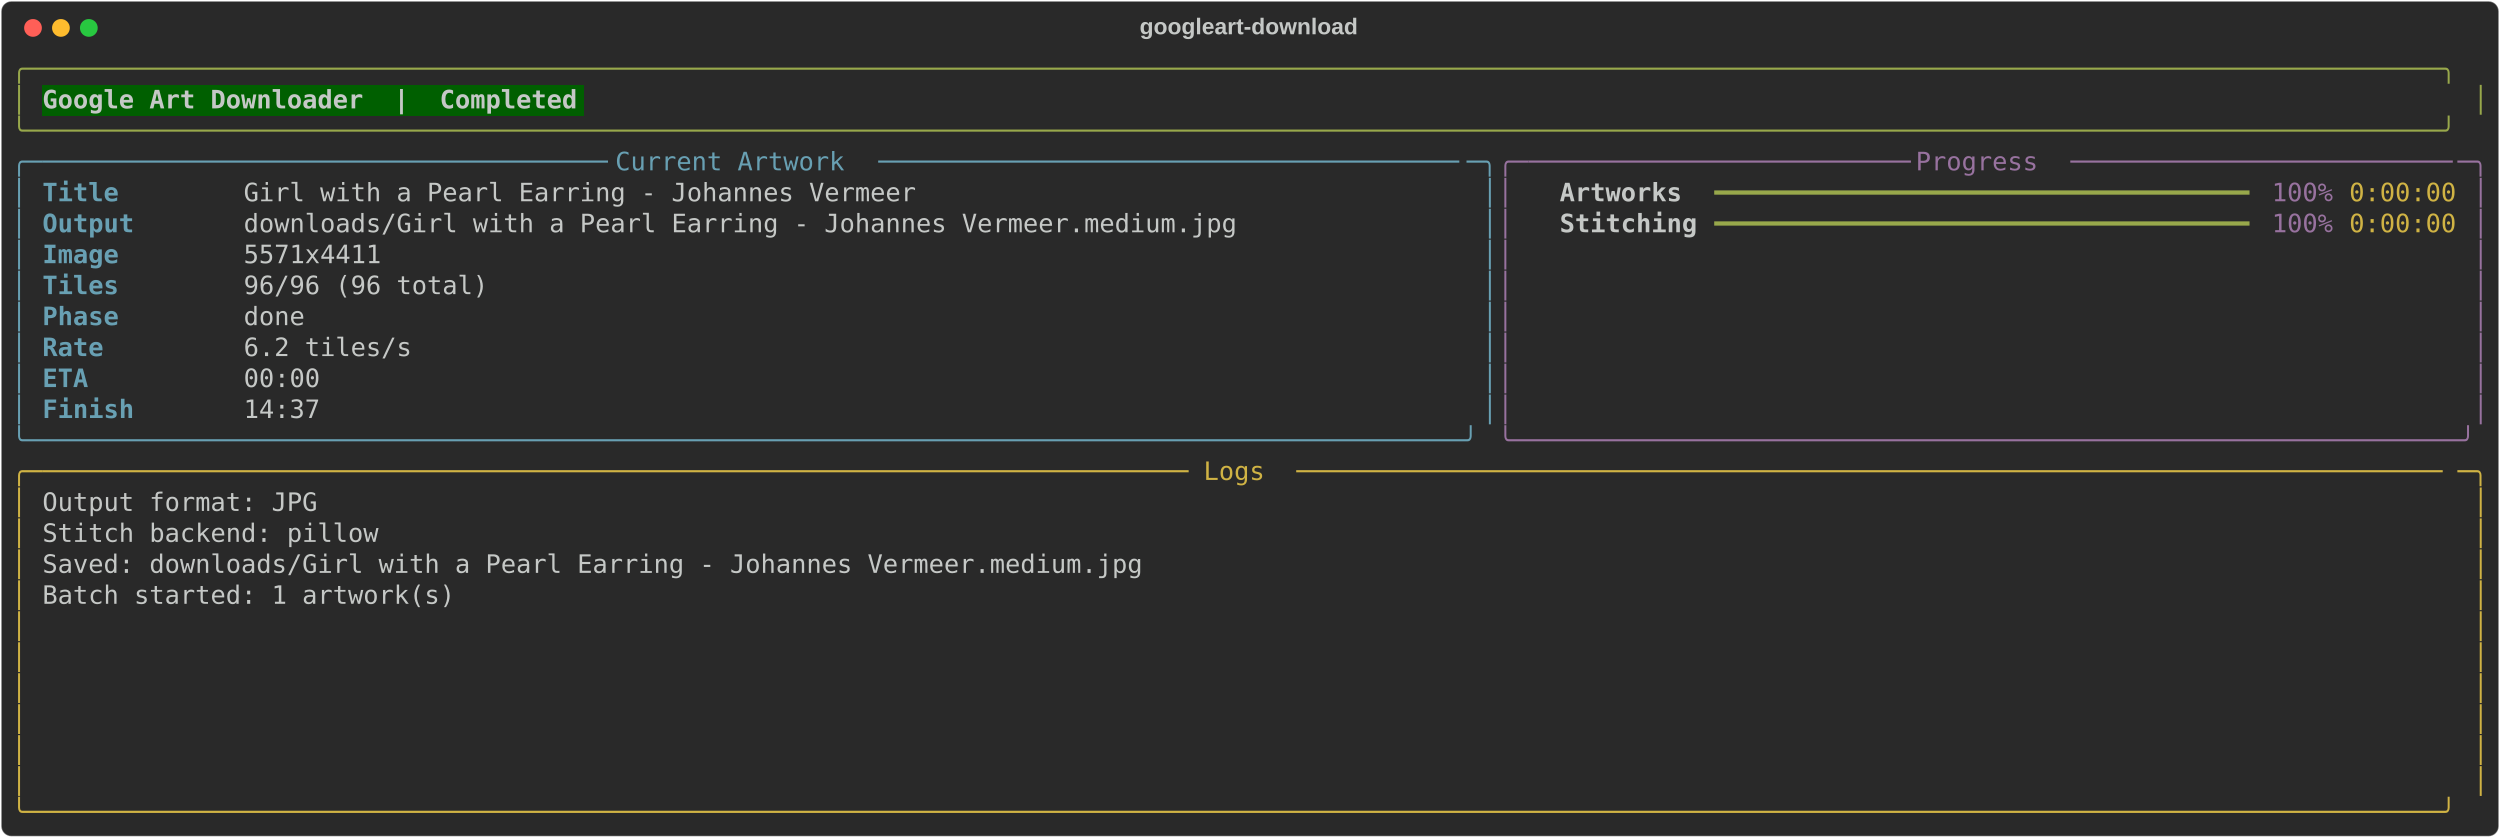
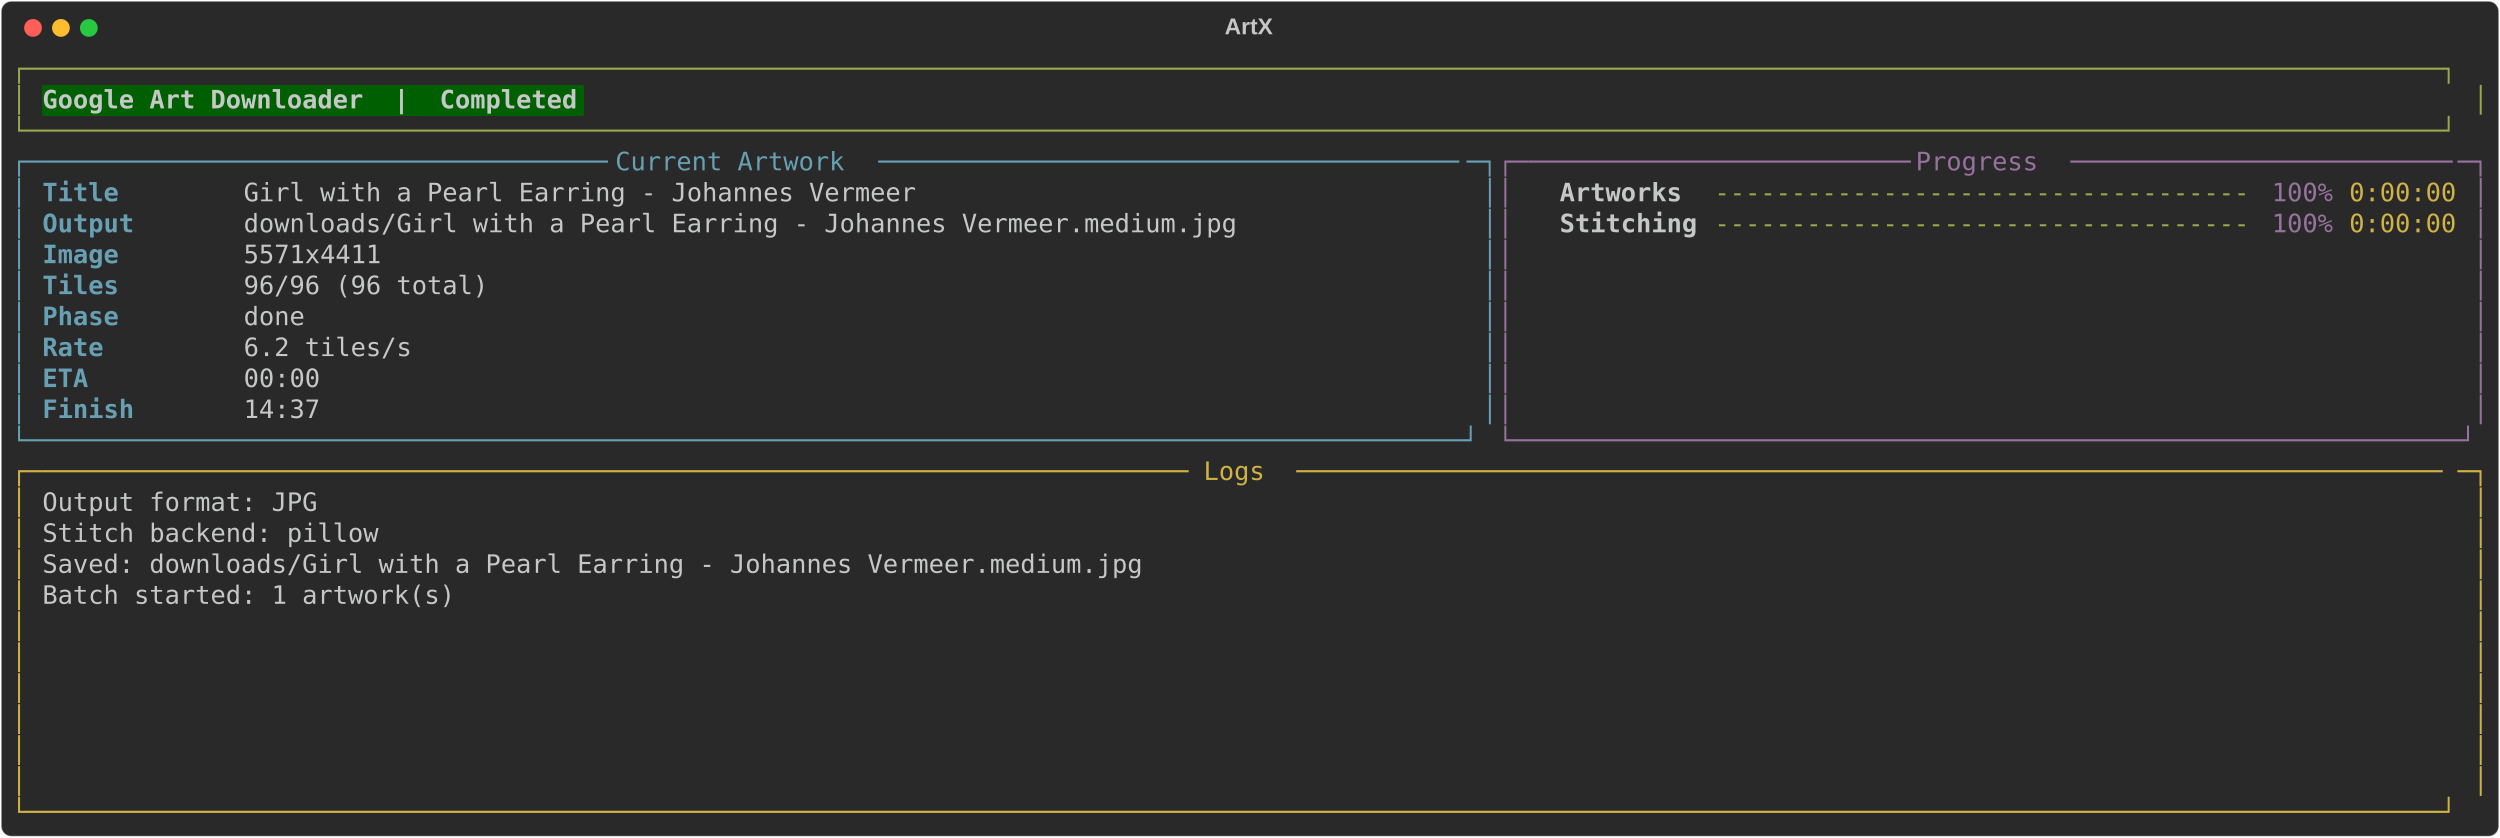
<svg xmlns="http://www.w3.org/2000/svg" class="rich-terminal" viewBox="0 0 1970 660.0">
  <style>

    @font-face {
        font-family: "Fira Code";
        src: local("FiraCode-Regular"),
                url("https://cdnjs.cloudflare.com/ajax/libs/firacode/6.2.0/woff2/FiraCode-Regular.woff2") format("woff2"),
                url("https://cdnjs.cloudflare.com/ajax/libs/firacode/6.2.0/woff/FiraCode-Regular.woff") format("woff");
        font-style: normal;
        font-weight: 400;
    }
    @font-face {
        font-family: "Fira Code";
        src: local("FiraCode-Bold"),
                url("https://cdnjs.cloudflare.com/ajax/libs/firacode/6.2.0/woff2/FiraCode-Bold.woff2") format("woff2"),
                url("https://cdnjs.cloudflare.com/ajax/libs/firacode/6.2.0/woff/FiraCode-Bold.woff") format("woff");
        font-style: bold;
        font-weight: 700;
    }

-     .terminal-4066952607-matrix {
+     .terminal-2697937089-matrix {
        font-family: Fira Code, monospace;
        font-size: 20px;
        line-height: 24.4px;
        font-variant-east-asian: full-width;
    }

-     .terminal-4066952607-title {
+     .terminal-2697937089-title {
        font-size: 18px;
        font-weight: bold;
        font-family: arial;
    }

-     .terminal-4066952607-r1 { fill: #98a84b }
- .terminal-4066952607-r2 { fill: #c5c8c6 }
- .terminal-4066952607-r3 { fill: #c5c8c6;font-weight: bold }
- .terminal-4066952607-r4 { fill: #68a0b3 }
- .terminal-4066952607-r5 { fill: #98729f }
- .terminal-4066952607-r6 { fill: #68a0b3;font-weight: bold }
- .terminal-4066952607-r7 { fill: #d0b344 }
+     .terminal-2697937089-r1 { fill: #98a84b }
+ .terminal-2697937089-r2 { fill: #c5c8c6 }
+ .terminal-2697937089-r3 { fill: #c5c8c6;font-weight: bold }
+ .terminal-2697937089-r4 { fill: #68a0b3 }
+ .terminal-2697937089-r5 { fill: #98729f }
+ .terminal-2697937089-r6 { fill: #68a0b3;font-weight: bold }
+ .terminal-2697937089-r7 { fill: #d0b344 }
    </style>
  <defs>
-     <clipPath id="terminal-4066952607-clip-terminal">
+     <clipPath id="terminal-2697937089-clip-terminal">
      <rect x="0" y="0" width="1951.0" height="609.0" />
    </clipPath>
-     <clipPath id="terminal-4066952607-line-0">
+     <clipPath id="terminal-2697937089-line-0">
      <rect x="0" y="1.5" width="1952" height="24.65" />
    </clipPath>
-     <clipPath id="terminal-4066952607-line-1">
+     <clipPath id="terminal-2697937089-line-1">
      <rect x="0" y="25.9" width="1952" height="24.65" />
    </clipPath>
-     <clipPath id="terminal-4066952607-line-2">
+     <clipPath id="terminal-2697937089-line-2">
      <rect x="0" y="50.3" width="1952" height="24.65" />
    </clipPath>
-     <clipPath id="terminal-4066952607-line-3">
+     <clipPath id="terminal-2697937089-line-3">
      <rect x="0" y="74.7" width="1952" height="24.65" />
    </clipPath>
-     <clipPath id="terminal-4066952607-line-4">
+     <clipPath id="terminal-2697937089-line-4">
      <rect x="0" y="99.1" width="1952" height="24.65" />
    </clipPath>
-     <clipPath id="terminal-4066952607-line-5">
+     <clipPath id="terminal-2697937089-line-5">
      <rect x="0" y="123.5" width="1952" height="24.65" />
    </clipPath>
-     <clipPath id="terminal-4066952607-line-6">
+     <clipPath id="terminal-2697937089-line-6">
      <rect x="0" y="147.9" width="1952" height="24.65" />
    </clipPath>
-     <clipPath id="terminal-4066952607-line-7">
+     <clipPath id="terminal-2697937089-line-7">
      <rect x="0" y="172.3" width="1952" height="24.65" />
    </clipPath>
-     <clipPath id="terminal-4066952607-line-8">
+     <clipPath id="terminal-2697937089-line-8">
      <rect x="0" y="196.7" width="1952" height="24.65" />
    </clipPath>
-     <clipPath id="terminal-4066952607-line-9">
+     <clipPath id="terminal-2697937089-line-9">
      <rect x="0" y="221.1" width="1952" height="24.65" />
    </clipPath>
-     <clipPath id="terminal-4066952607-line-10">
+     <clipPath id="terminal-2697937089-line-10">
      <rect x="0" y="245.5" width="1952" height="24.65" />
    </clipPath>
-     <clipPath id="terminal-4066952607-line-11">
+     <clipPath id="terminal-2697937089-line-11">
      <rect x="0" y="269.9" width="1952" height="24.65" />
    </clipPath>
-     <clipPath id="terminal-4066952607-line-12">
+     <clipPath id="terminal-2697937089-line-12">
      <rect x="0" y="294.3" width="1952" height="24.65" />
    </clipPath>
-     <clipPath id="terminal-4066952607-line-13">
+     <clipPath id="terminal-2697937089-line-13">
      <rect x="0" y="318.7" width="1952" height="24.65" />
    </clipPath>
-     <clipPath id="terminal-4066952607-line-14">
+     <clipPath id="terminal-2697937089-line-14">
      <rect x="0" y="343.1" width="1952" height="24.65" />
    </clipPath>
-     <clipPath id="terminal-4066952607-line-15">
+     <clipPath id="terminal-2697937089-line-15">
      <rect x="0" y="367.5" width="1952" height="24.65" />
    </clipPath>
-     <clipPath id="terminal-4066952607-line-16">
+     <clipPath id="terminal-2697937089-line-16">
      <rect x="0" y="391.9" width="1952" height="24.65" />
    </clipPath>
-     <clipPath id="terminal-4066952607-line-17">
+     <clipPath id="terminal-2697937089-line-17">
      <rect x="0" y="416.3" width="1952" height="24.65" />
    </clipPath>
-     <clipPath id="terminal-4066952607-line-18">
+     <clipPath id="terminal-2697937089-line-18">
      <rect x="0" y="440.7" width="1952" height="24.65" />
    </clipPath>
-     <clipPath id="terminal-4066952607-line-19">
+     <clipPath id="terminal-2697937089-line-19">
      <rect x="0" y="465.1" width="1952" height="24.65" />
    </clipPath>
-     <clipPath id="terminal-4066952607-line-20">
+     <clipPath id="terminal-2697937089-line-20">
      <rect x="0" y="489.5" width="1952" height="24.65" />
    </clipPath>
-     <clipPath id="terminal-4066952607-line-21">
+     <clipPath id="terminal-2697937089-line-21">
      <rect x="0" y="513.9" width="1952" height="24.65" />
    </clipPath>
-     <clipPath id="terminal-4066952607-line-22">
+     <clipPath id="terminal-2697937089-line-22">
      <rect x="0" y="538.3" width="1952" height="24.65" />
    </clipPath>
-     <clipPath id="terminal-4066952607-line-23">
+     <clipPath id="terminal-2697937089-line-23">
      <rect x="0" y="562.7" width="1952" height="24.65" />
    </clipPath>
  </defs>
  <rect fill="#292929" stroke="rgba(255,255,255,0.35)" stroke-width="1" x="1" y="1" width="1968" height="658" rx="8" />
-   <text class="terminal-4066952607-title" fill="#c5c8c6" text-anchor="middle" x="984" y="27">googleart-download</text>
+   <text class="terminal-2697937089-title" fill="#c5c8c6" text-anchor="middle" x="984" y="27">ArtX</text>
  <g transform="translate(26,22)">
    <circle cx="0" cy="0" r="7" fill="#ff5f57" />
    <circle cx="22" cy="0" r="7" fill="#febc2e" />
    <circle cx="44" cy="0" r="7" fill="#28c840" />
  </g>
-   <g transform="translate(9, 41)" clip-path="url(#terminal-4066952607-clip-terminal)">
+   <g transform="translate(9, 41)" clip-path="url(#terminal-2697937089-clip-terminal)">
    <rect fill="#005f00" x="24.4" y="25.9" width="427" height="24.65" shape-rendering="crispEdges" />
-     <g class="terminal-4066952607-matrix">
-       <text class="terminal-4066952607-r1" x="0" y="20" textLength="1952" clip-path="url(#terminal-4066952607-line-0)">╭──────────────────────────────────────────────────────────────────────────────────────────────────────────────────────────────────────────────────────────────╮</text>
-       <text class="terminal-4066952607-r2" x="1952" y="20" textLength="12.2" clip-path="url(#terminal-4066952607-line-0)">
- </text>
-       <text class="terminal-4066952607-r1" x="0" y="44.4" textLength="12.2" clip-path="url(#terminal-4066952607-line-1)">│</text>
-       <text class="terminal-4066952607-r3" x="24.4" y="44.4" textLength="427" clip-path="url(#terminal-4066952607-line-1)">Google Art Downloader  |  Completed</text>
-       <text class="terminal-4066952607-r1" x="1939.8" y="44.4" textLength="12.2" clip-path="url(#terminal-4066952607-line-1)">│</text>
-       <text class="terminal-4066952607-r2" x="1952" y="44.4" textLength="12.2" clip-path="url(#terminal-4066952607-line-1)">
- </text>
-       <text class="terminal-4066952607-r1" x="0" y="68.8" textLength="1952" clip-path="url(#terminal-4066952607-line-2)">╰──────────────────────────────────────────────────────────────────────────────────────────────────────────────────────────────────────────────────────────────╯</text>
-       <text class="terminal-4066952607-r2" x="1952" y="68.8" textLength="12.2" clip-path="url(#terminal-4066952607-line-2)">
- </text>
-       <text class="terminal-4066952607-r4" x="0" y="93.2" textLength="24.4" clip-path="url(#terminal-4066952607-line-3)">╭─</text>
-       <text class="terminal-4066952607-r4" x="24.4" y="93.2" textLength="451.4" clip-path="url(#terminal-4066952607-line-3)">─────────────────────────────────────</text>
-       <text class="terminal-4066952607-r4" x="475.8" y="93.2" textLength="207.4" clip-path="url(#terminal-4066952607-line-3)"> Current Artwork </text>
-       <text class="terminal-4066952607-r4" x="683.2" y="93.2" textLength="463.6" clip-path="url(#terminal-4066952607-line-3)">──────────────────────────────────────</text>
-       <text class="terminal-4066952607-r4" x="1146.8" y="93.2" textLength="24.4" clip-path="url(#terminal-4066952607-line-3)">─╮</text>
-       <text class="terminal-4066952607-r5" x="1171.2" y="93.2" textLength="24.4" clip-path="url(#terminal-4066952607-line-3)">╭─</text>
-       <text class="terminal-4066952607-r5" x="1195.6" y="93.2" textLength="305" clip-path="url(#terminal-4066952607-line-3)">─────────────────────────</text>
-       <text class="terminal-4066952607-r5" x="1500.6" y="93.2" textLength="122" clip-path="url(#terminal-4066952607-line-3)"> Progress </text>
-       <text class="terminal-4066952607-r5" x="1622.6" y="93.2" textLength="305" clip-path="url(#terminal-4066952607-line-3)">─────────────────────────</text>
-       <text class="terminal-4066952607-r5" x="1927.6" y="93.2" textLength="24.4" clip-path="url(#terminal-4066952607-line-3)">─╮</text>
-       <text class="terminal-4066952607-r2" x="1952" y="93.2" textLength="12.2" clip-path="url(#terminal-4066952607-line-3)">
- </text>
-       <text class="terminal-4066952607-r4" x="0" y="117.6" textLength="12.2" clip-path="url(#terminal-4066952607-line-4)">│</text>
-       <text class="terminal-4066952607-r6" x="24.4" y="117.6" textLength="146.4" clip-path="url(#terminal-4066952607-line-4)">Title       </text>
-       <text class="terminal-4066952607-r2" x="183" y="117.6" textLength="793" clip-path="url(#terminal-4066952607-line-4)">Girl with a Pearl Earring - Johannes Vermeer                     </text>
-       <text class="terminal-4066952607-r4" x="1159" y="117.6" textLength="12.2" clip-path="url(#terminal-4066952607-line-4)">│</text>
-       <text class="terminal-4066952607-r5" x="1171.2" y="117.6" textLength="12.2" clip-path="url(#terminal-4066952607-line-4)">│</text>
-       <text class="terminal-4066952607-r3" x="1220" y="117.6" textLength="97.6" clip-path="url(#terminal-4066952607-line-4)">Artworks</text>
-       <text class="terminal-4066952607-r1" x="1342" y="117.6" textLength="427" clip-path="url(#terminal-4066952607-line-4)">━━━━━━━━━━━━━━━━━━━━━━━━━━━━━━━━━━━</text>
-       <text class="terminal-4066952607-r5" x="1781.2" y="117.6" textLength="48.8" clip-path="url(#terminal-4066952607-line-4)">100%</text>
-       <text class="terminal-4066952607-r7" x="1842.2" y="117.6" textLength="85.4" clip-path="url(#terminal-4066952607-line-4)">0:00:00</text>
-       <text class="terminal-4066952607-r5" x="1939.8" y="117.6" textLength="12.2" clip-path="url(#terminal-4066952607-line-4)">│</text>
-       <text class="terminal-4066952607-r2" x="1952" y="117.6" textLength="12.2" clip-path="url(#terminal-4066952607-line-4)">
- </text>
-       <text class="terminal-4066952607-r4" x="0" y="142" textLength="12.2" clip-path="url(#terminal-4066952607-line-5)">│</text>
-       <text class="terminal-4066952607-r6" x="24.4" y="142" textLength="146.4" clip-path="url(#terminal-4066952607-line-5)">Output      </text>
-       <text class="terminal-4066952607-r2" x="183" y="142" textLength="793" clip-path="url(#terminal-4066952607-line-5)">downloads/Girl with a Pearl Earring - Johannes Vermeer.medium.jpg</text>
-       <text class="terminal-4066952607-r4" x="1159" y="142" textLength="12.2" clip-path="url(#terminal-4066952607-line-5)">│</text>
-       <text class="terminal-4066952607-r5" x="1171.2" y="142" textLength="12.2" clip-path="url(#terminal-4066952607-line-5)">│</text>
-       <text class="terminal-4066952607-r3" x="1220" y="142" textLength="109.8" clip-path="url(#terminal-4066952607-line-5)">Stitching</text>
-       <text class="terminal-4066952607-r1" x="1342" y="142" textLength="427" clip-path="url(#terminal-4066952607-line-5)">━━━━━━━━━━━━━━━━━━━━━━━━━━━━━━━━━━━</text>
-       <text class="terminal-4066952607-r5" x="1781.2" y="142" textLength="48.8" clip-path="url(#terminal-4066952607-line-5)">100%</text>
-       <text class="terminal-4066952607-r7" x="1842.2" y="142" textLength="85.4" clip-path="url(#terminal-4066952607-line-5)">0:00:00</text>
-       <text class="terminal-4066952607-r5" x="1939.8" y="142" textLength="12.2" clip-path="url(#terminal-4066952607-line-5)">│</text>
-       <text class="terminal-4066952607-r2" x="1952" y="142" textLength="12.2" clip-path="url(#terminal-4066952607-line-5)">
- </text>
-       <text class="terminal-4066952607-r4" x="0" y="166.4" textLength="12.2" clip-path="url(#terminal-4066952607-line-6)">│</text>
-       <text class="terminal-4066952607-r6" x="24.4" y="166.4" textLength="146.4" clip-path="url(#terminal-4066952607-line-6)">Image       </text>
-       <text class="terminal-4066952607-r2" x="183" y="166.4" textLength="793" clip-path="url(#terminal-4066952607-line-6)">5571x4411                                                        </text>
-       <text class="terminal-4066952607-r4" x="1159" y="166.4" textLength="12.2" clip-path="url(#terminal-4066952607-line-6)">│</text>
-       <text class="terminal-4066952607-r5" x="1171.2" y="166.4" textLength="12.2" clip-path="url(#terminal-4066952607-line-6)">│</text>
-       <text class="terminal-4066952607-r5" x="1939.8" y="166.4" textLength="12.2" clip-path="url(#terminal-4066952607-line-6)">│</text>
-       <text class="terminal-4066952607-r2" x="1952" y="166.4" textLength="12.2" clip-path="url(#terminal-4066952607-line-6)">
- </text>
-       <text class="terminal-4066952607-r4" x="0" y="190.8" textLength="12.2" clip-path="url(#terminal-4066952607-line-7)">│</text>
-       <text class="terminal-4066952607-r6" x="24.4" y="190.8" textLength="146.4" clip-path="url(#terminal-4066952607-line-7)">Tiles       </text>
-       <text class="terminal-4066952607-r2" x="183" y="190.8" textLength="793" clip-path="url(#terminal-4066952607-line-7)">96/96 (96 total)                                                 </text>
-       <text class="terminal-4066952607-r4" x="1159" y="190.8" textLength="12.2" clip-path="url(#terminal-4066952607-line-7)">│</text>
-       <text class="terminal-4066952607-r5" x="1171.2" y="190.8" textLength="12.2" clip-path="url(#terminal-4066952607-line-7)">│</text>
-       <text class="terminal-4066952607-r5" x="1939.8" y="190.8" textLength="12.2" clip-path="url(#terminal-4066952607-line-7)">│</text>
-       <text class="terminal-4066952607-r2" x="1952" y="190.8" textLength="12.2" clip-path="url(#terminal-4066952607-line-7)">
- </text>
-       <text class="terminal-4066952607-r4" x="0" y="215.2" textLength="12.2" clip-path="url(#terminal-4066952607-line-8)">│</text>
-       <text class="terminal-4066952607-r6" x="24.4" y="215.2" textLength="146.4" clip-path="url(#terminal-4066952607-line-8)">Phase       </text>
-       <text class="terminal-4066952607-r2" x="183" y="215.2" textLength="793" clip-path="url(#terminal-4066952607-line-8)">done                                                             </text>
-       <text class="terminal-4066952607-r4" x="1159" y="215.2" textLength="12.2" clip-path="url(#terminal-4066952607-line-8)">│</text>
-       <text class="terminal-4066952607-r5" x="1171.2" y="215.2" textLength="12.2" clip-path="url(#terminal-4066952607-line-8)">│</text>
-       <text class="terminal-4066952607-r5" x="1939.8" y="215.2" textLength="12.2" clip-path="url(#terminal-4066952607-line-8)">│</text>
-       <text class="terminal-4066952607-r2" x="1952" y="215.2" textLength="12.2" clip-path="url(#terminal-4066952607-line-8)">
- </text>
-       <text class="terminal-4066952607-r4" x="0" y="239.6" textLength="12.2" clip-path="url(#terminal-4066952607-line-9)">│</text>
-       <text class="terminal-4066952607-r6" x="24.4" y="239.6" textLength="146.4" clip-path="url(#terminal-4066952607-line-9)">Rate        </text>
-       <text class="terminal-4066952607-r2" x="183" y="239.6" textLength="793" clip-path="url(#terminal-4066952607-line-9)">6.2 tiles/s                                                      </text>
-       <text class="terminal-4066952607-r4" x="1159" y="239.6" textLength="12.2" clip-path="url(#terminal-4066952607-line-9)">│</text>
-       <text class="terminal-4066952607-r5" x="1171.2" y="239.6" textLength="12.2" clip-path="url(#terminal-4066952607-line-9)">│</text>
-       <text class="terminal-4066952607-r5" x="1939.8" y="239.6" textLength="12.2" clip-path="url(#terminal-4066952607-line-9)">│</text>
-       <text class="terminal-4066952607-r2" x="1952" y="239.6" textLength="12.2" clip-path="url(#terminal-4066952607-line-9)">
- </text>
-       <text class="terminal-4066952607-r4" x="0" y="264" textLength="12.2" clip-path="url(#terminal-4066952607-line-10)">│</text>
-       <text class="terminal-4066952607-r6" x="24.4" y="264" textLength="146.4" clip-path="url(#terminal-4066952607-line-10)">ETA         </text>
-       <text class="terminal-4066952607-r2" x="183" y="264" textLength="793" clip-path="url(#terminal-4066952607-line-10)">00:00                                                            </text>
-       <text class="terminal-4066952607-r4" x="1159" y="264" textLength="12.2" clip-path="url(#terminal-4066952607-line-10)">│</text>
-       <text class="terminal-4066952607-r5" x="1171.2" y="264" textLength="12.2" clip-path="url(#terminal-4066952607-line-10)">│</text>
-       <text class="terminal-4066952607-r5" x="1939.8" y="264" textLength="12.2" clip-path="url(#terminal-4066952607-line-10)">│</text>
-       <text class="terminal-4066952607-r2" x="1952" y="264" textLength="12.2" clip-path="url(#terminal-4066952607-line-10)">
- </text>
-       <text class="terminal-4066952607-r4" x="0" y="288.4" textLength="12.2" clip-path="url(#terminal-4066952607-line-11)">│</text>
-       <text class="terminal-4066952607-r6" x="24.4" y="288.4" textLength="146.4" clip-path="url(#terminal-4066952607-line-11)">Finish      </text>
-       <text class="terminal-4066952607-r2" x="183" y="288.4" textLength="793" clip-path="url(#terminal-4066952607-line-11)">14:37                                                            </text>
-       <text class="terminal-4066952607-r4" x="1159" y="288.4" textLength="12.2" clip-path="url(#terminal-4066952607-line-11)">│</text>
-       <text class="terminal-4066952607-r5" x="1171.2" y="288.4" textLength="12.2" clip-path="url(#terminal-4066952607-line-11)">│</text>
-       <text class="terminal-4066952607-r5" x="1939.8" y="288.4" textLength="12.2" clip-path="url(#terminal-4066952607-line-11)">│</text>
-       <text class="terminal-4066952607-r2" x="1952" y="288.4" textLength="12.2" clip-path="url(#terminal-4066952607-line-11)">
- </text>
-       <text class="terminal-4066952607-r4" x="0" y="312.8" textLength="1171.2" clip-path="url(#terminal-4066952607-line-12)">╰──────────────────────────────────────────────────────────────────────────────────────────────╯</text>
-       <text class="terminal-4066952607-r5" x="1171.2" y="312.8" textLength="780.8" clip-path="url(#terminal-4066952607-line-12)">╰──────────────────────────────────────────────────────────────╯</text>
-       <text class="terminal-4066952607-r2" x="1952" y="312.8" textLength="12.2" clip-path="url(#terminal-4066952607-line-12)">
- </text>
-       <text class="terminal-4066952607-r7" x="0" y="337.2" textLength="24.4" clip-path="url(#terminal-4066952607-line-13)">╭─</text>
-       <text class="terminal-4066952607-r7" x="24.4" y="337.2" textLength="915" clip-path="url(#terminal-4066952607-line-13)">───────────────────────────────────────────────────────────────────────────</text>
-       <text class="terminal-4066952607-r7" x="939.4" y="337.2" textLength="73.2" clip-path="url(#terminal-4066952607-line-13)"> Logs </text>
-       <text class="terminal-4066952607-r7" x="1012.6" y="337.2" textLength="915" clip-path="url(#terminal-4066952607-line-13)">───────────────────────────────────────────────────────────────────────────</text>
-       <text class="terminal-4066952607-r7" x="1927.6" y="337.2" textLength="24.4" clip-path="url(#terminal-4066952607-line-13)">─╮</text>
-       <text class="terminal-4066952607-r2" x="1952" y="337.2" textLength="12.2" clip-path="url(#terminal-4066952607-line-13)">
- </text>
-       <text class="terminal-4066952607-r7" x="0" y="361.6" textLength="12.2" clip-path="url(#terminal-4066952607-line-14)">│</text>
-       <text class="terminal-4066952607-r2" x="24.4" y="361.6" textLength="219.6" clip-path="url(#terminal-4066952607-line-14)">Output format: JPG</text>
-       <text class="terminal-4066952607-r7" x="1939.8" y="361.6" textLength="12.2" clip-path="url(#terminal-4066952607-line-14)">│</text>
-       <text class="terminal-4066952607-r2" x="1952" y="361.6" textLength="12.2" clip-path="url(#terminal-4066952607-line-14)">
- </text>
-       <text class="terminal-4066952607-r7" x="0" y="386" textLength="12.2" clip-path="url(#terminal-4066952607-line-15)">│</text>
-       <text class="terminal-4066952607-r2" x="24.4" y="386" textLength="268.4" clip-path="url(#terminal-4066952607-line-15)">Stitch backend: pillow</text>
-       <text class="terminal-4066952607-r7" x="1939.8" y="386" textLength="12.2" clip-path="url(#terminal-4066952607-line-15)">│</text>
-       <text class="terminal-4066952607-r2" x="1952" y="386" textLength="12.2" clip-path="url(#terminal-4066952607-line-15)">
- </text>
-       <text class="terminal-4066952607-r7" x="0" y="410.4" textLength="12.2" clip-path="url(#terminal-4066952607-line-16)">│</text>
-       <text class="terminal-4066952607-r2" x="24.4" y="410.4" textLength="878.4" clip-path="url(#terminal-4066952607-line-16)">Saved: downloads/Girl with a Pearl Earring - Johannes Vermeer.medium.jpg</text>
-       <text class="terminal-4066952607-r7" x="1939.8" y="410.4" textLength="12.2" clip-path="url(#terminal-4066952607-line-16)">│</text>
-       <text class="terminal-4066952607-r2" x="1952" y="410.4" textLength="12.2" clip-path="url(#terminal-4066952607-line-16)">
- </text>
-       <text class="terminal-4066952607-r7" x="0" y="434.8" textLength="12.2" clip-path="url(#terminal-4066952607-line-17)">│</text>
-       <text class="terminal-4066952607-r2" x="24.4" y="434.8" textLength="329.4" clip-path="url(#terminal-4066952607-line-17)">Batch started: 1 artwork(s)</text>
-       <text class="terminal-4066952607-r7" x="1939.8" y="434.8" textLength="12.2" clip-path="url(#terminal-4066952607-line-17)">│</text>
-       <text class="terminal-4066952607-r2" x="1952" y="434.8" textLength="12.2" clip-path="url(#terminal-4066952607-line-17)">
- </text>
-       <text class="terminal-4066952607-r7" x="0" y="459.2" textLength="12.2" clip-path="url(#terminal-4066952607-line-18)">│</text>
-       <text class="terminal-4066952607-r7" x="1939.8" y="459.2" textLength="12.2" clip-path="url(#terminal-4066952607-line-18)">│</text>
-       <text class="terminal-4066952607-r2" x="1952" y="459.2" textLength="12.2" clip-path="url(#terminal-4066952607-line-18)">
- </text>
-       <text class="terminal-4066952607-r7" x="0" y="483.6" textLength="12.2" clip-path="url(#terminal-4066952607-line-19)">│</text>
-       <text class="terminal-4066952607-r7" x="1939.8" y="483.6" textLength="12.2" clip-path="url(#terminal-4066952607-line-19)">│</text>
-       <text class="terminal-4066952607-r2" x="1952" y="483.6" textLength="12.2" clip-path="url(#terminal-4066952607-line-19)">
- </text>
-       <text class="terminal-4066952607-r7" x="0" y="508" textLength="12.2" clip-path="url(#terminal-4066952607-line-20)">│</text>
-       <text class="terminal-4066952607-r7" x="1939.8" y="508" textLength="12.2" clip-path="url(#terminal-4066952607-line-20)">│</text>
-       <text class="terminal-4066952607-r2" x="1952" y="508" textLength="12.2" clip-path="url(#terminal-4066952607-line-20)">
- </text>
-       <text class="terminal-4066952607-r7" x="0" y="532.4" textLength="12.2" clip-path="url(#terminal-4066952607-line-21)">│</text>
-       <text class="terminal-4066952607-r7" x="1939.8" y="532.4" textLength="12.2" clip-path="url(#terminal-4066952607-line-21)">│</text>
-       <text class="terminal-4066952607-r2" x="1952" y="532.4" textLength="12.2" clip-path="url(#terminal-4066952607-line-21)">
- </text>
-       <text class="terminal-4066952607-r7" x="0" y="556.8" textLength="12.2" clip-path="url(#terminal-4066952607-line-22)">│</text>
-       <text class="terminal-4066952607-r7" x="1939.8" y="556.8" textLength="12.2" clip-path="url(#terminal-4066952607-line-22)">│</text>
-       <text class="terminal-4066952607-r2" x="1952" y="556.8" textLength="12.2" clip-path="url(#terminal-4066952607-line-22)">
- </text>
-       <text class="terminal-4066952607-r7" x="0" y="581.2" textLength="12.2" clip-path="url(#terminal-4066952607-line-23)">│</text>
-       <text class="terminal-4066952607-r7" x="1939.8" y="581.2" textLength="12.2" clip-path="url(#terminal-4066952607-line-23)">│</text>
-       <text class="terminal-4066952607-r2" x="1952" y="581.2" textLength="12.2" clip-path="url(#terminal-4066952607-line-23)">
- </text>
-       <text class="terminal-4066952607-r7" x="0" y="605.6" textLength="1952" clip-path="url(#terminal-4066952607-line-24)">╰──────────────────────────────────────────────────────────────────────────────────────────────────────────────────────────────────────────────────────────────╯</text>
-       <text class="terminal-4066952607-r2" x="1952" y="605.6" textLength="12.2" clip-path="url(#terminal-4066952607-line-24)">
+     <g class="terminal-2697937089-matrix">
+       <text class="terminal-2697937089-r1" x="0" y="20" textLength="1952" clip-path="url(#terminal-2697937089-line-0)">┌──────────────────────────────────────────────────────────────────────────────────────────────────────────────────────────────────────────────────────────────┐</text>
+       <text class="terminal-2697937089-r2" x="1952" y="20" textLength="12.2" clip-path="url(#terminal-2697937089-line-0)">
+ </text>
+       <text class="terminal-2697937089-r1" x="0" y="44.4" textLength="12.2" clip-path="url(#terminal-2697937089-line-1)">│</text>
+       <text class="terminal-2697937089-r3" x="24.4" y="44.4" textLength="427" clip-path="url(#terminal-2697937089-line-1)">Google Art Downloader  |  Completed</text>
+       <text class="terminal-2697937089-r1" x="1939.8" y="44.4" textLength="12.2" clip-path="url(#terminal-2697937089-line-1)">│</text>
+       <text class="terminal-2697937089-r2" x="1952" y="44.4" textLength="12.2" clip-path="url(#terminal-2697937089-line-1)">
+ </text>
+       <text class="terminal-2697937089-r1" x="0" y="68.8" textLength="1952" clip-path="url(#terminal-2697937089-line-2)">└──────────────────────────────────────────────────────────────────────────────────────────────────────────────────────────────────────────────────────────────┘</text>
+       <text class="terminal-2697937089-r2" x="1952" y="68.8" textLength="12.2" clip-path="url(#terminal-2697937089-line-2)">
+ </text>
+       <text class="terminal-2697937089-r4" x="0" y="93.2" textLength="24.4" clip-path="url(#terminal-2697937089-line-3)">┌─</text>
+       <text class="terminal-2697937089-r4" x="24.4" y="93.2" textLength="451.4" clip-path="url(#terminal-2697937089-line-3)">─────────────────────────────────────</text>
+       <text class="terminal-2697937089-r4" x="475.8" y="93.2" textLength="207.4" clip-path="url(#terminal-2697937089-line-3)"> Current Artwork </text>
+       <text class="terminal-2697937089-r4" x="683.2" y="93.2" textLength="463.6" clip-path="url(#terminal-2697937089-line-3)">──────────────────────────────────────</text>
+       <text class="terminal-2697937089-r4" x="1146.8" y="93.2" textLength="24.4" clip-path="url(#terminal-2697937089-line-3)">─┐</text>
+       <text class="terminal-2697937089-r5" x="1171.2" y="93.2" textLength="24.4" clip-path="url(#terminal-2697937089-line-3)">┌─</text>
+       <text class="terminal-2697937089-r5" x="1195.6" y="93.2" textLength="305" clip-path="url(#terminal-2697937089-line-3)">─────────────────────────</text>
+       <text class="terminal-2697937089-r5" x="1500.6" y="93.2" textLength="122" clip-path="url(#terminal-2697937089-line-3)"> Progress </text>
+       <text class="terminal-2697937089-r5" x="1622.6" y="93.2" textLength="305" clip-path="url(#terminal-2697937089-line-3)">─────────────────────────</text>
+       <text class="terminal-2697937089-r5" x="1927.6" y="93.2" textLength="24.4" clip-path="url(#terminal-2697937089-line-3)">─┐</text>
+       <text class="terminal-2697937089-r2" x="1952" y="93.2" textLength="12.2" clip-path="url(#terminal-2697937089-line-3)">
+ </text>
+       <text class="terminal-2697937089-r4" x="0" y="117.6" textLength="12.2" clip-path="url(#terminal-2697937089-line-4)">│</text>
+       <text class="terminal-2697937089-r6" x="24.4" y="117.6" textLength="146.4" clip-path="url(#terminal-2697937089-line-4)">Title       </text>
+       <text class="terminal-2697937089-r2" x="183" y="117.6" textLength="793" clip-path="url(#terminal-2697937089-line-4)">Girl with a Pearl Earring - Johannes Vermeer                     </text>
+       <text class="terminal-2697937089-r4" x="1159" y="117.6" textLength="12.2" clip-path="url(#terminal-2697937089-line-4)">│</text>
+       <text class="terminal-2697937089-r5" x="1171.2" y="117.6" textLength="12.2" clip-path="url(#terminal-2697937089-line-4)">│</text>
+       <text class="terminal-2697937089-r3" x="1220" y="117.6" textLength="97.6" clip-path="url(#terminal-2697937089-line-4)">Artworks</text>
+       <text class="terminal-2697937089-r1" x="1342" y="117.6" textLength="427" clip-path="url(#terminal-2697937089-line-4)">-----------------------------------</text>
+       <text class="terminal-2697937089-r5" x="1781.2" y="117.6" textLength="48.8" clip-path="url(#terminal-2697937089-line-4)">100%</text>
+       <text class="terminal-2697937089-r7" x="1842.2" y="117.6" textLength="85.4" clip-path="url(#terminal-2697937089-line-4)">0:00:00</text>
+       <text class="terminal-2697937089-r5" x="1939.8" y="117.6" textLength="12.2" clip-path="url(#terminal-2697937089-line-4)">│</text>
+       <text class="terminal-2697937089-r2" x="1952" y="117.6" textLength="12.2" clip-path="url(#terminal-2697937089-line-4)">
+ </text>
+       <text class="terminal-2697937089-r4" x="0" y="142" textLength="12.2" clip-path="url(#terminal-2697937089-line-5)">│</text>
+       <text class="terminal-2697937089-r6" x="24.4" y="142" textLength="146.4" clip-path="url(#terminal-2697937089-line-5)">Output      </text>
+       <text class="terminal-2697937089-r2" x="183" y="142" textLength="793" clip-path="url(#terminal-2697937089-line-5)">downloads/Girl with a Pearl Earring - Johannes Vermeer.medium.jpg</text>
+       <text class="terminal-2697937089-r4" x="1159" y="142" textLength="12.2" clip-path="url(#terminal-2697937089-line-5)">│</text>
+       <text class="terminal-2697937089-r5" x="1171.2" y="142" textLength="12.2" clip-path="url(#terminal-2697937089-line-5)">│</text>
+       <text class="terminal-2697937089-r3" x="1220" y="142" textLength="109.8" clip-path="url(#terminal-2697937089-line-5)">Stitching</text>
+       <text class="terminal-2697937089-r1" x="1342" y="142" textLength="427" clip-path="url(#terminal-2697937089-line-5)">-----------------------------------</text>
+       <text class="terminal-2697937089-r5" x="1781.2" y="142" textLength="48.8" clip-path="url(#terminal-2697937089-line-5)">100%</text>
+       <text class="terminal-2697937089-r7" x="1842.2" y="142" textLength="85.4" clip-path="url(#terminal-2697937089-line-5)">0:00:00</text>
+       <text class="terminal-2697937089-r5" x="1939.8" y="142" textLength="12.2" clip-path="url(#terminal-2697937089-line-5)">│</text>
+       <text class="terminal-2697937089-r2" x="1952" y="142" textLength="12.2" clip-path="url(#terminal-2697937089-line-5)">
+ </text>
+       <text class="terminal-2697937089-r4" x="0" y="166.4" textLength="12.2" clip-path="url(#terminal-2697937089-line-6)">│</text>
+       <text class="terminal-2697937089-r6" x="24.4" y="166.4" textLength="146.4" clip-path="url(#terminal-2697937089-line-6)">Image       </text>
+       <text class="terminal-2697937089-r2" x="183" y="166.4" textLength="793" clip-path="url(#terminal-2697937089-line-6)">5571x4411                                                        </text>
+       <text class="terminal-2697937089-r4" x="1159" y="166.4" textLength="12.2" clip-path="url(#terminal-2697937089-line-6)">│</text>
+       <text class="terminal-2697937089-r5" x="1171.2" y="166.4" textLength="12.2" clip-path="url(#terminal-2697937089-line-6)">│</text>
+       <text class="terminal-2697937089-r5" x="1939.8" y="166.4" textLength="12.2" clip-path="url(#terminal-2697937089-line-6)">│</text>
+       <text class="terminal-2697937089-r2" x="1952" y="166.4" textLength="12.2" clip-path="url(#terminal-2697937089-line-6)">
+ </text>
+       <text class="terminal-2697937089-r4" x="0" y="190.8" textLength="12.2" clip-path="url(#terminal-2697937089-line-7)">│</text>
+       <text class="terminal-2697937089-r6" x="24.4" y="190.8" textLength="146.4" clip-path="url(#terminal-2697937089-line-7)">Tiles       </text>
+       <text class="terminal-2697937089-r2" x="183" y="190.8" textLength="793" clip-path="url(#terminal-2697937089-line-7)">96/96 (96 total)                                                 </text>
+       <text class="terminal-2697937089-r4" x="1159" y="190.8" textLength="12.2" clip-path="url(#terminal-2697937089-line-7)">│</text>
+       <text class="terminal-2697937089-r5" x="1171.2" y="190.8" textLength="12.2" clip-path="url(#terminal-2697937089-line-7)">│</text>
+       <text class="terminal-2697937089-r5" x="1939.8" y="190.8" textLength="12.2" clip-path="url(#terminal-2697937089-line-7)">│</text>
+       <text class="terminal-2697937089-r2" x="1952" y="190.8" textLength="12.2" clip-path="url(#terminal-2697937089-line-7)">
+ </text>
+       <text class="terminal-2697937089-r4" x="0" y="215.2" textLength="12.2" clip-path="url(#terminal-2697937089-line-8)">│</text>
+       <text class="terminal-2697937089-r6" x="24.4" y="215.2" textLength="146.4" clip-path="url(#terminal-2697937089-line-8)">Phase       </text>
+       <text class="terminal-2697937089-r2" x="183" y="215.2" textLength="793" clip-path="url(#terminal-2697937089-line-8)">done                                                             </text>
+       <text class="terminal-2697937089-r4" x="1159" y="215.2" textLength="12.2" clip-path="url(#terminal-2697937089-line-8)">│</text>
+       <text class="terminal-2697937089-r5" x="1171.2" y="215.2" textLength="12.2" clip-path="url(#terminal-2697937089-line-8)">│</text>
+       <text class="terminal-2697937089-r5" x="1939.8" y="215.2" textLength="12.2" clip-path="url(#terminal-2697937089-line-8)">│</text>
+       <text class="terminal-2697937089-r2" x="1952" y="215.2" textLength="12.2" clip-path="url(#terminal-2697937089-line-8)">
+ </text>
+       <text class="terminal-2697937089-r4" x="0" y="239.6" textLength="12.2" clip-path="url(#terminal-2697937089-line-9)">│</text>
+       <text class="terminal-2697937089-r6" x="24.4" y="239.6" textLength="146.4" clip-path="url(#terminal-2697937089-line-9)">Rate        </text>
+       <text class="terminal-2697937089-r2" x="183" y="239.6" textLength="793" clip-path="url(#terminal-2697937089-line-9)">6.2 tiles/s                                                      </text>
+       <text class="terminal-2697937089-r4" x="1159" y="239.6" textLength="12.2" clip-path="url(#terminal-2697937089-line-9)">│</text>
+       <text class="terminal-2697937089-r5" x="1171.2" y="239.6" textLength="12.2" clip-path="url(#terminal-2697937089-line-9)">│</text>
+       <text class="terminal-2697937089-r5" x="1939.8" y="239.6" textLength="12.2" clip-path="url(#terminal-2697937089-line-9)">│</text>
+       <text class="terminal-2697937089-r2" x="1952" y="239.6" textLength="12.2" clip-path="url(#terminal-2697937089-line-9)">
+ </text>
+       <text class="terminal-2697937089-r4" x="0" y="264" textLength="12.2" clip-path="url(#terminal-2697937089-line-10)">│</text>
+       <text class="terminal-2697937089-r6" x="24.4" y="264" textLength="146.4" clip-path="url(#terminal-2697937089-line-10)">ETA         </text>
+       <text class="terminal-2697937089-r2" x="183" y="264" textLength="793" clip-path="url(#terminal-2697937089-line-10)">00:00                                                            </text>
+       <text class="terminal-2697937089-r4" x="1159" y="264" textLength="12.2" clip-path="url(#terminal-2697937089-line-10)">│</text>
+       <text class="terminal-2697937089-r5" x="1171.2" y="264" textLength="12.2" clip-path="url(#terminal-2697937089-line-10)">│</text>
+       <text class="terminal-2697937089-r5" x="1939.8" y="264" textLength="12.2" clip-path="url(#terminal-2697937089-line-10)">│</text>
+       <text class="terminal-2697937089-r2" x="1952" y="264" textLength="12.2" clip-path="url(#terminal-2697937089-line-10)">
+ </text>
+       <text class="terminal-2697937089-r4" x="0" y="288.4" textLength="12.2" clip-path="url(#terminal-2697937089-line-11)">│</text>
+       <text class="terminal-2697937089-r6" x="24.4" y="288.4" textLength="146.4" clip-path="url(#terminal-2697937089-line-11)">Finish      </text>
+       <text class="terminal-2697937089-r2" x="183" y="288.4" textLength="793" clip-path="url(#terminal-2697937089-line-11)">14:37                                                            </text>
+       <text class="terminal-2697937089-r4" x="1159" y="288.4" textLength="12.2" clip-path="url(#terminal-2697937089-line-11)">│</text>
+       <text class="terminal-2697937089-r5" x="1171.2" y="288.4" textLength="12.2" clip-path="url(#terminal-2697937089-line-11)">│</text>
+       <text class="terminal-2697937089-r5" x="1939.8" y="288.4" textLength="12.2" clip-path="url(#terminal-2697937089-line-11)">│</text>
+       <text class="terminal-2697937089-r2" x="1952" y="288.4" textLength="12.2" clip-path="url(#terminal-2697937089-line-11)">
+ </text>
+       <text class="terminal-2697937089-r4" x="0" y="312.8" textLength="1171.2" clip-path="url(#terminal-2697937089-line-12)">└──────────────────────────────────────────────────────────────────────────────────────────────┘</text>
+       <text class="terminal-2697937089-r5" x="1171.2" y="312.8" textLength="780.8" clip-path="url(#terminal-2697937089-line-12)">└──────────────────────────────────────────────────────────────┘</text>
+       <text class="terminal-2697937089-r2" x="1952" y="312.8" textLength="12.2" clip-path="url(#terminal-2697937089-line-12)">
+ </text>
+       <text class="terminal-2697937089-r7" x="0" y="337.2" textLength="24.4" clip-path="url(#terminal-2697937089-line-13)">┌─</text>
+       <text class="terminal-2697937089-r7" x="24.4" y="337.2" textLength="915" clip-path="url(#terminal-2697937089-line-13)">───────────────────────────────────────────────────────────────────────────</text>
+       <text class="terminal-2697937089-r7" x="939.4" y="337.2" textLength="73.2" clip-path="url(#terminal-2697937089-line-13)"> Logs </text>
+       <text class="terminal-2697937089-r7" x="1012.6" y="337.2" textLength="915" clip-path="url(#terminal-2697937089-line-13)">───────────────────────────────────────────────────────────────────────────</text>
+       <text class="terminal-2697937089-r7" x="1927.6" y="337.2" textLength="24.4" clip-path="url(#terminal-2697937089-line-13)">─┐</text>
+       <text class="terminal-2697937089-r2" x="1952" y="337.2" textLength="12.2" clip-path="url(#terminal-2697937089-line-13)">
+ </text>
+       <text class="terminal-2697937089-r7" x="0" y="361.6" textLength="12.2" clip-path="url(#terminal-2697937089-line-14)">│</text>
+       <text class="terminal-2697937089-r2" x="24.4" y="361.6" textLength="219.6" clip-path="url(#terminal-2697937089-line-14)">Output format: JPG</text>
+       <text class="terminal-2697937089-r7" x="1939.8" y="361.6" textLength="12.2" clip-path="url(#terminal-2697937089-line-14)">│</text>
+       <text class="terminal-2697937089-r2" x="1952" y="361.6" textLength="12.2" clip-path="url(#terminal-2697937089-line-14)">
+ </text>
+       <text class="terminal-2697937089-r7" x="0" y="386" textLength="12.2" clip-path="url(#terminal-2697937089-line-15)">│</text>
+       <text class="terminal-2697937089-r2" x="24.4" y="386" textLength="268.4" clip-path="url(#terminal-2697937089-line-15)">Stitch backend: pillow</text>
+       <text class="terminal-2697937089-r7" x="1939.8" y="386" textLength="12.2" clip-path="url(#terminal-2697937089-line-15)">│</text>
+       <text class="terminal-2697937089-r2" x="1952" y="386" textLength="12.2" clip-path="url(#terminal-2697937089-line-15)">
+ </text>
+       <text class="terminal-2697937089-r7" x="0" y="410.4" textLength="12.2" clip-path="url(#terminal-2697937089-line-16)">│</text>
+       <text class="terminal-2697937089-r2" x="24.4" y="410.4" textLength="878.4" clip-path="url(#terminal-2697937089-line-16)">Saved: downloads/Girl with a Pearl Earring - Johannes Vermeer.medium.jpg</text>
+       <text class="terminal-2697937089-r7" x="1939.8" y="410.4" textLength="12.2" clip-path="url(#terminal-2697937089-line-16)">│</text>
+       <text class="terminal-2697937089-r2" x="1952" y="410.4" textLength="12.2" clip-path="url(#terminal-2697937089-line-16)">
+ </text>
+       <text class="terminal-2697937089-r7" x="0" y="434.8" textLength="12.2" clip-path="url(#terminal-2697937089-line-17)">│</text>
+       <text class="terminal-2697937089-r2" x="24.4" y="434.8" textLength="329.4" clip-path="url(#terminal-2697937089-line-17)">Batch started: 1 artwork(s)</text>
+       <text class="terminal-2697937089-r7" x="1939.8" y="434.8" textLength="12.2" clip-path="url(#terminal-2697937089-line-17)">│</text>
+       <text class="terminal-2697937089-r2" x="1952" y="434.8" textLength="12.2" clip-path="url(#terminal-2697937089-line-17)">
+ </text>
+       <text class="terminal-2697937089-r7" x="0" y="459.2" textLength="12.2" clip-path="url(#terminal-2697937089-line-18)">│</text>
+       <text class="terminal-2697937089-r7" x="1939.8" y="459.2" textLength="12.2" clip-path="url(#terminal-2697937089-line-18)">│</text>
+       <text class="terminal-2697937089-r2" x="1952" y="459.2" textLength="12.2" clip-path="url(#terminal-2697937089-line-18)">
+ </text>
+       <text class="terminal-2697937089-r7" x="0" y="483.6" textLength="12.2" clip-path="url(#terminal-2697937089-line-19)">│</text>
+       <text class="terminal-2697937089-r7" x="1939.8" y="483.6" textLength="12.2" clip-path="url(#terminal-2697937089-line-19)">│</text>
+       <text class="terminal-2697937089-r2" x="1952" y="483.6" textLength="12.2" clip-path="url(#terminal-2697937089-line-19)">
+ </text>
+       <text class="terminal-2697937089-r7" x="0" y="508" textLength="12.2" clip-path="url(#terminal-2697937089-line-20)">│</text>
+       <text class="terminal-2697937089-r7" x="1939.8" y="508" textLength="12.2" clip-path="url(#terminal-2697937089-line-20)">│</text>
+       <text class="terminal-2697937089-r2" x="1952" y="508" textLength="12.2" clip-path="url(#terminal-2697937089-line-20)">
+ </text>
+       <text class="terminal-2697937089-r7" x="0" y="532.4" textLength="12.2" clip-path="url(#terminal-2697937089-line-21)">│</text>
+       <text class="terminal-2697937089-r7" x="1939.8" y="532.4" textLength="12.2" clip-path="url(#terminal-2697937089-line-21)">│</text>
+       <text class="terminal-2697937089-r2" x="1952" y="532.4" textLength="12.2" clip-path="url(#terminal-2697937089-line-21)">
+ </text>
+       <text class="terminal-2697937089-r7" x="0" y="556.8" textLength="12.2" clip-path="url(#terminal-2697937089-line-22)">│</text>
+       <text class="terminal-2697937089-r7" x="1939.8" y="556.8" textLength="12.2" clip-path="url(#terminal-2697937089-line-22)">│</text>
+       <text class="terminal-2697937089-r2" x="1952" y="556.8" textLength="12.2" clip-path="url(#terminal-2697937089-line-22)">
+ </text>
+       <text class="terminal-2697937089-r7" x="0" y="581.2" textLength="12.2" clip-path="url(#terminal-2697937089-line-23)">│</text>
+       <text class="terminal-2697937089-r7" x="1939.8" y="581.2" textLength="12.2" clip-path="url(#terminal-2697937089-line-23)">│</text>
+       <text class="terminal-2697937089-r2" x="1952" y="581.2" textLength="12.2" clip-path="url(#terminal-2697937089-line-23)">
+ </text>
+       <text class="terminal-2697937089-r7" x="0" y="605.6" textLength="1952" clip-path="url(#terminal-2697937089-line-24)">└──────────────────────────────────────────────────────────────────────────────────────────────────────────────────────────────────────────────────────────────┘</text>
+       <text class="terminal-2697937089-r2" x="1952" y="605.6" textLength="12.2" clip-path="url(#terminal-2697937089-line-24)">
</text>
    </g>
  </g>
</svg>
